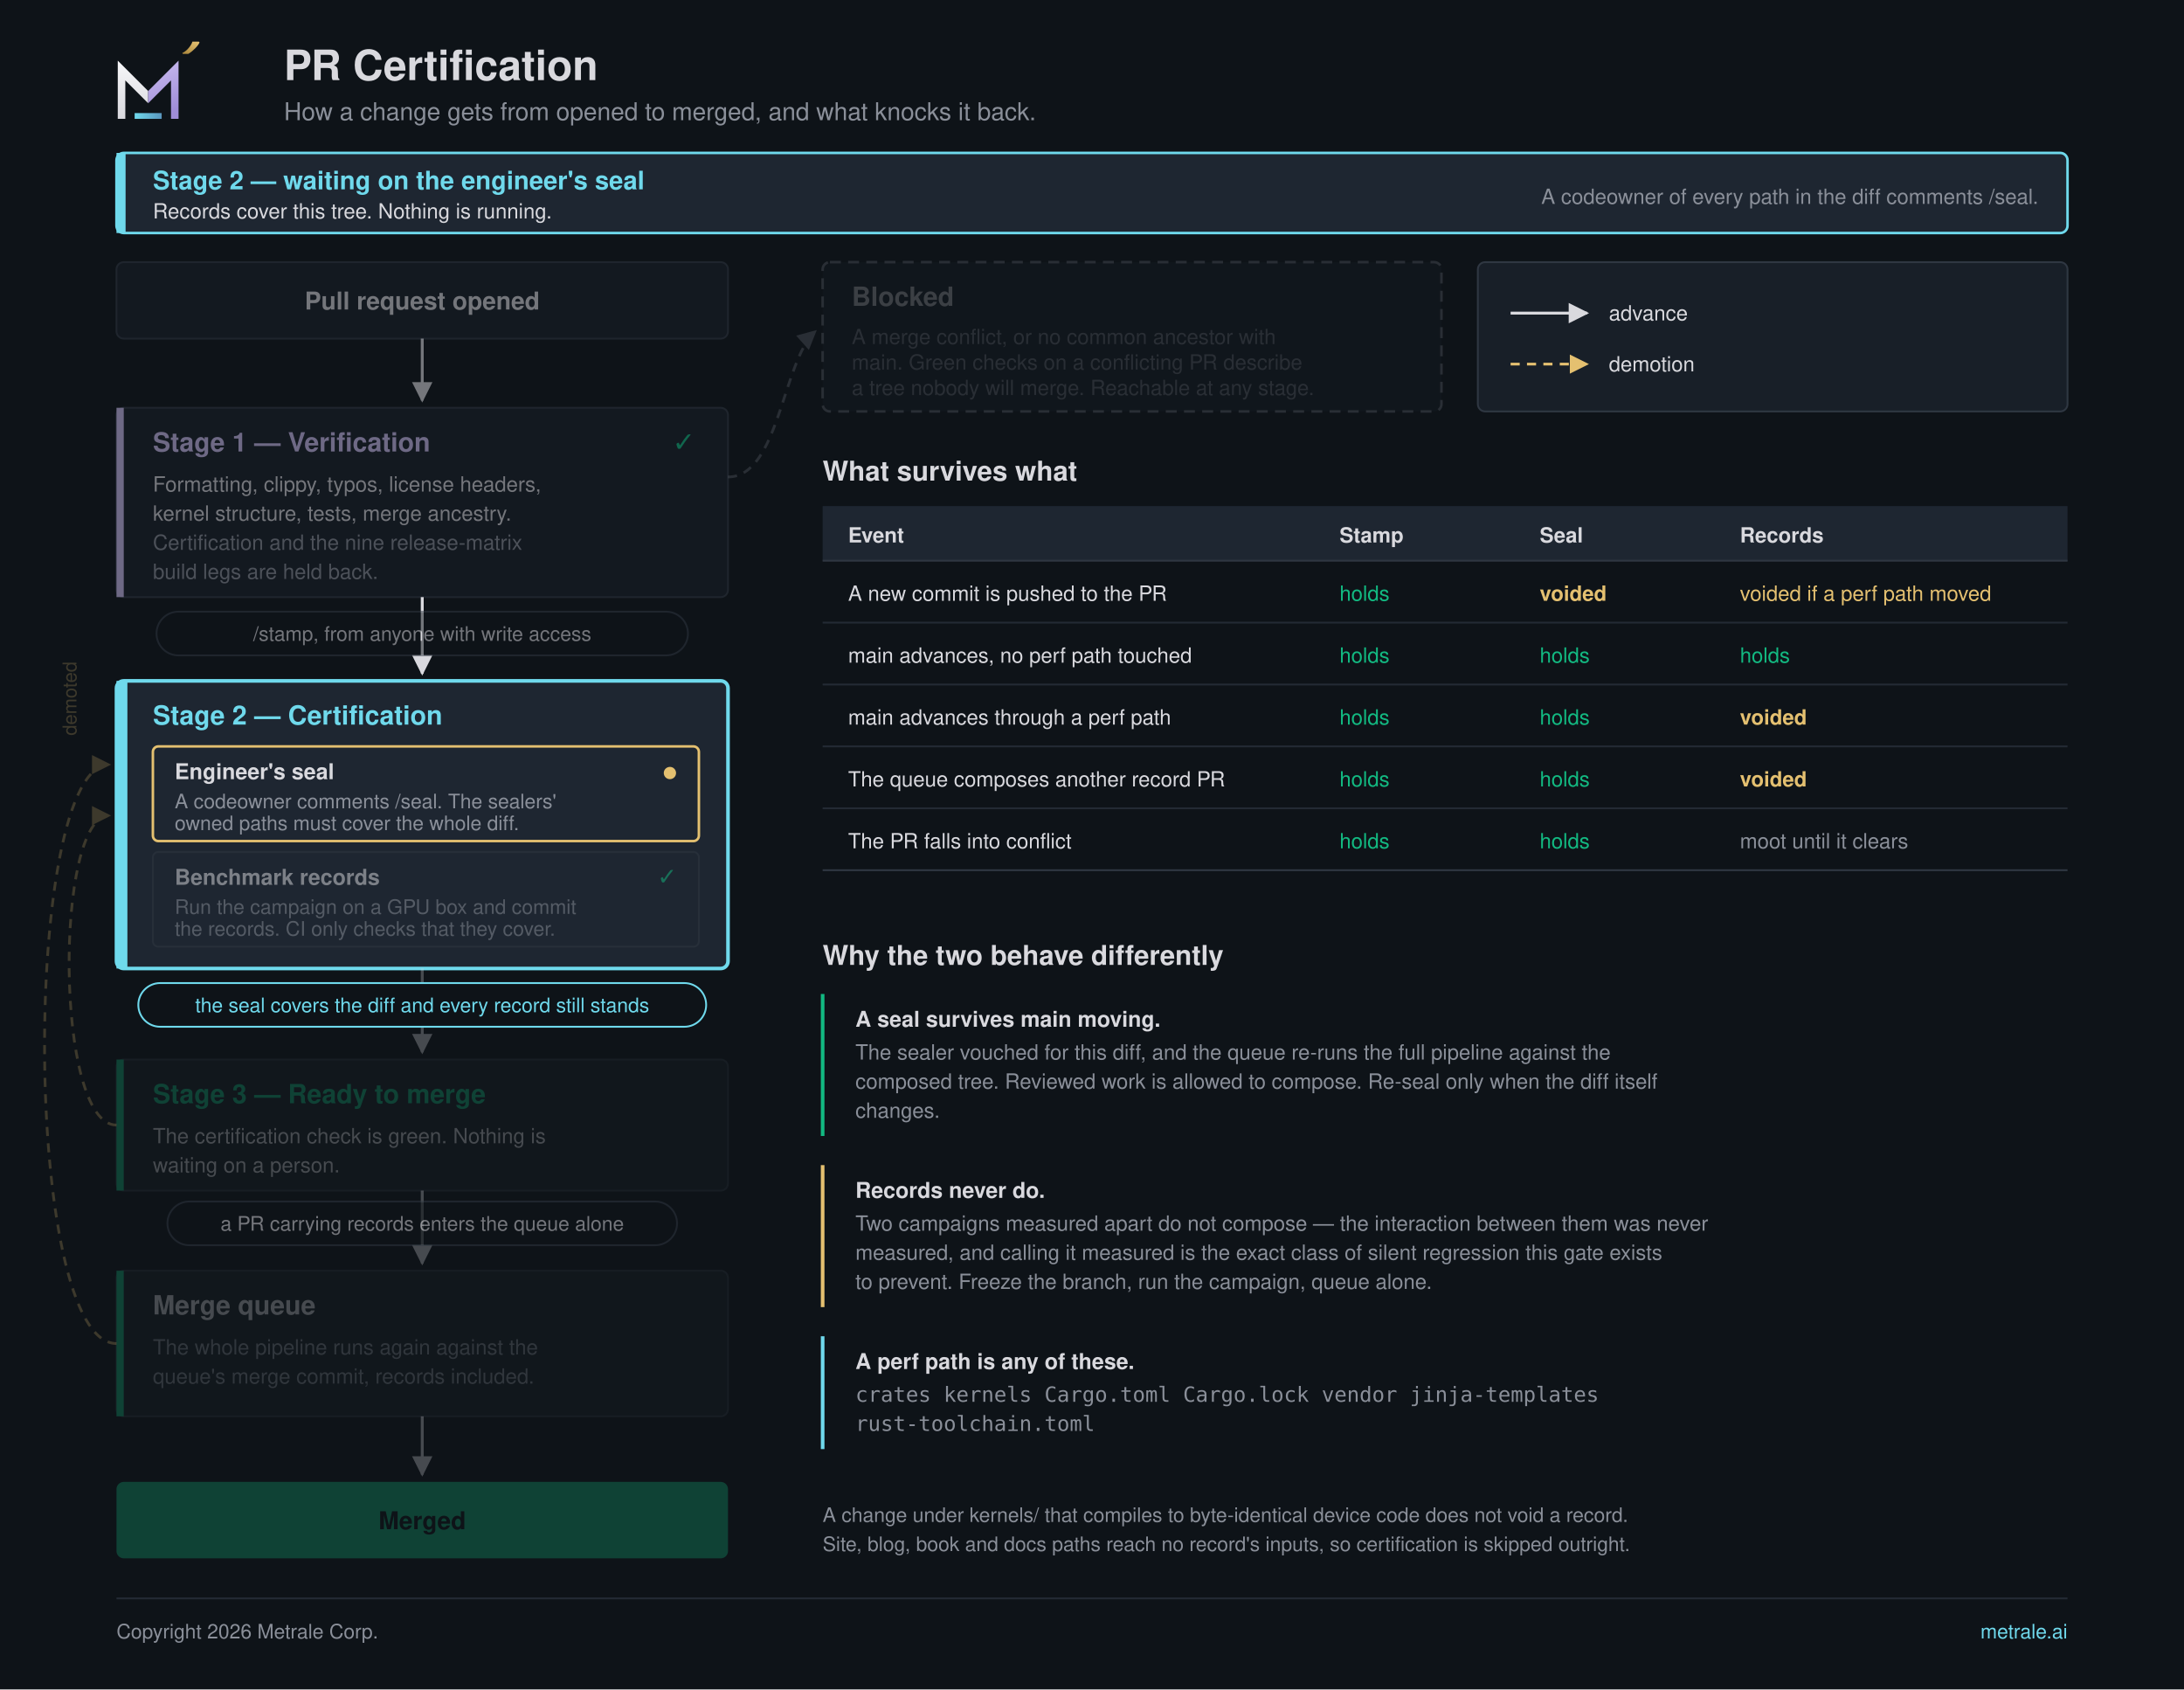
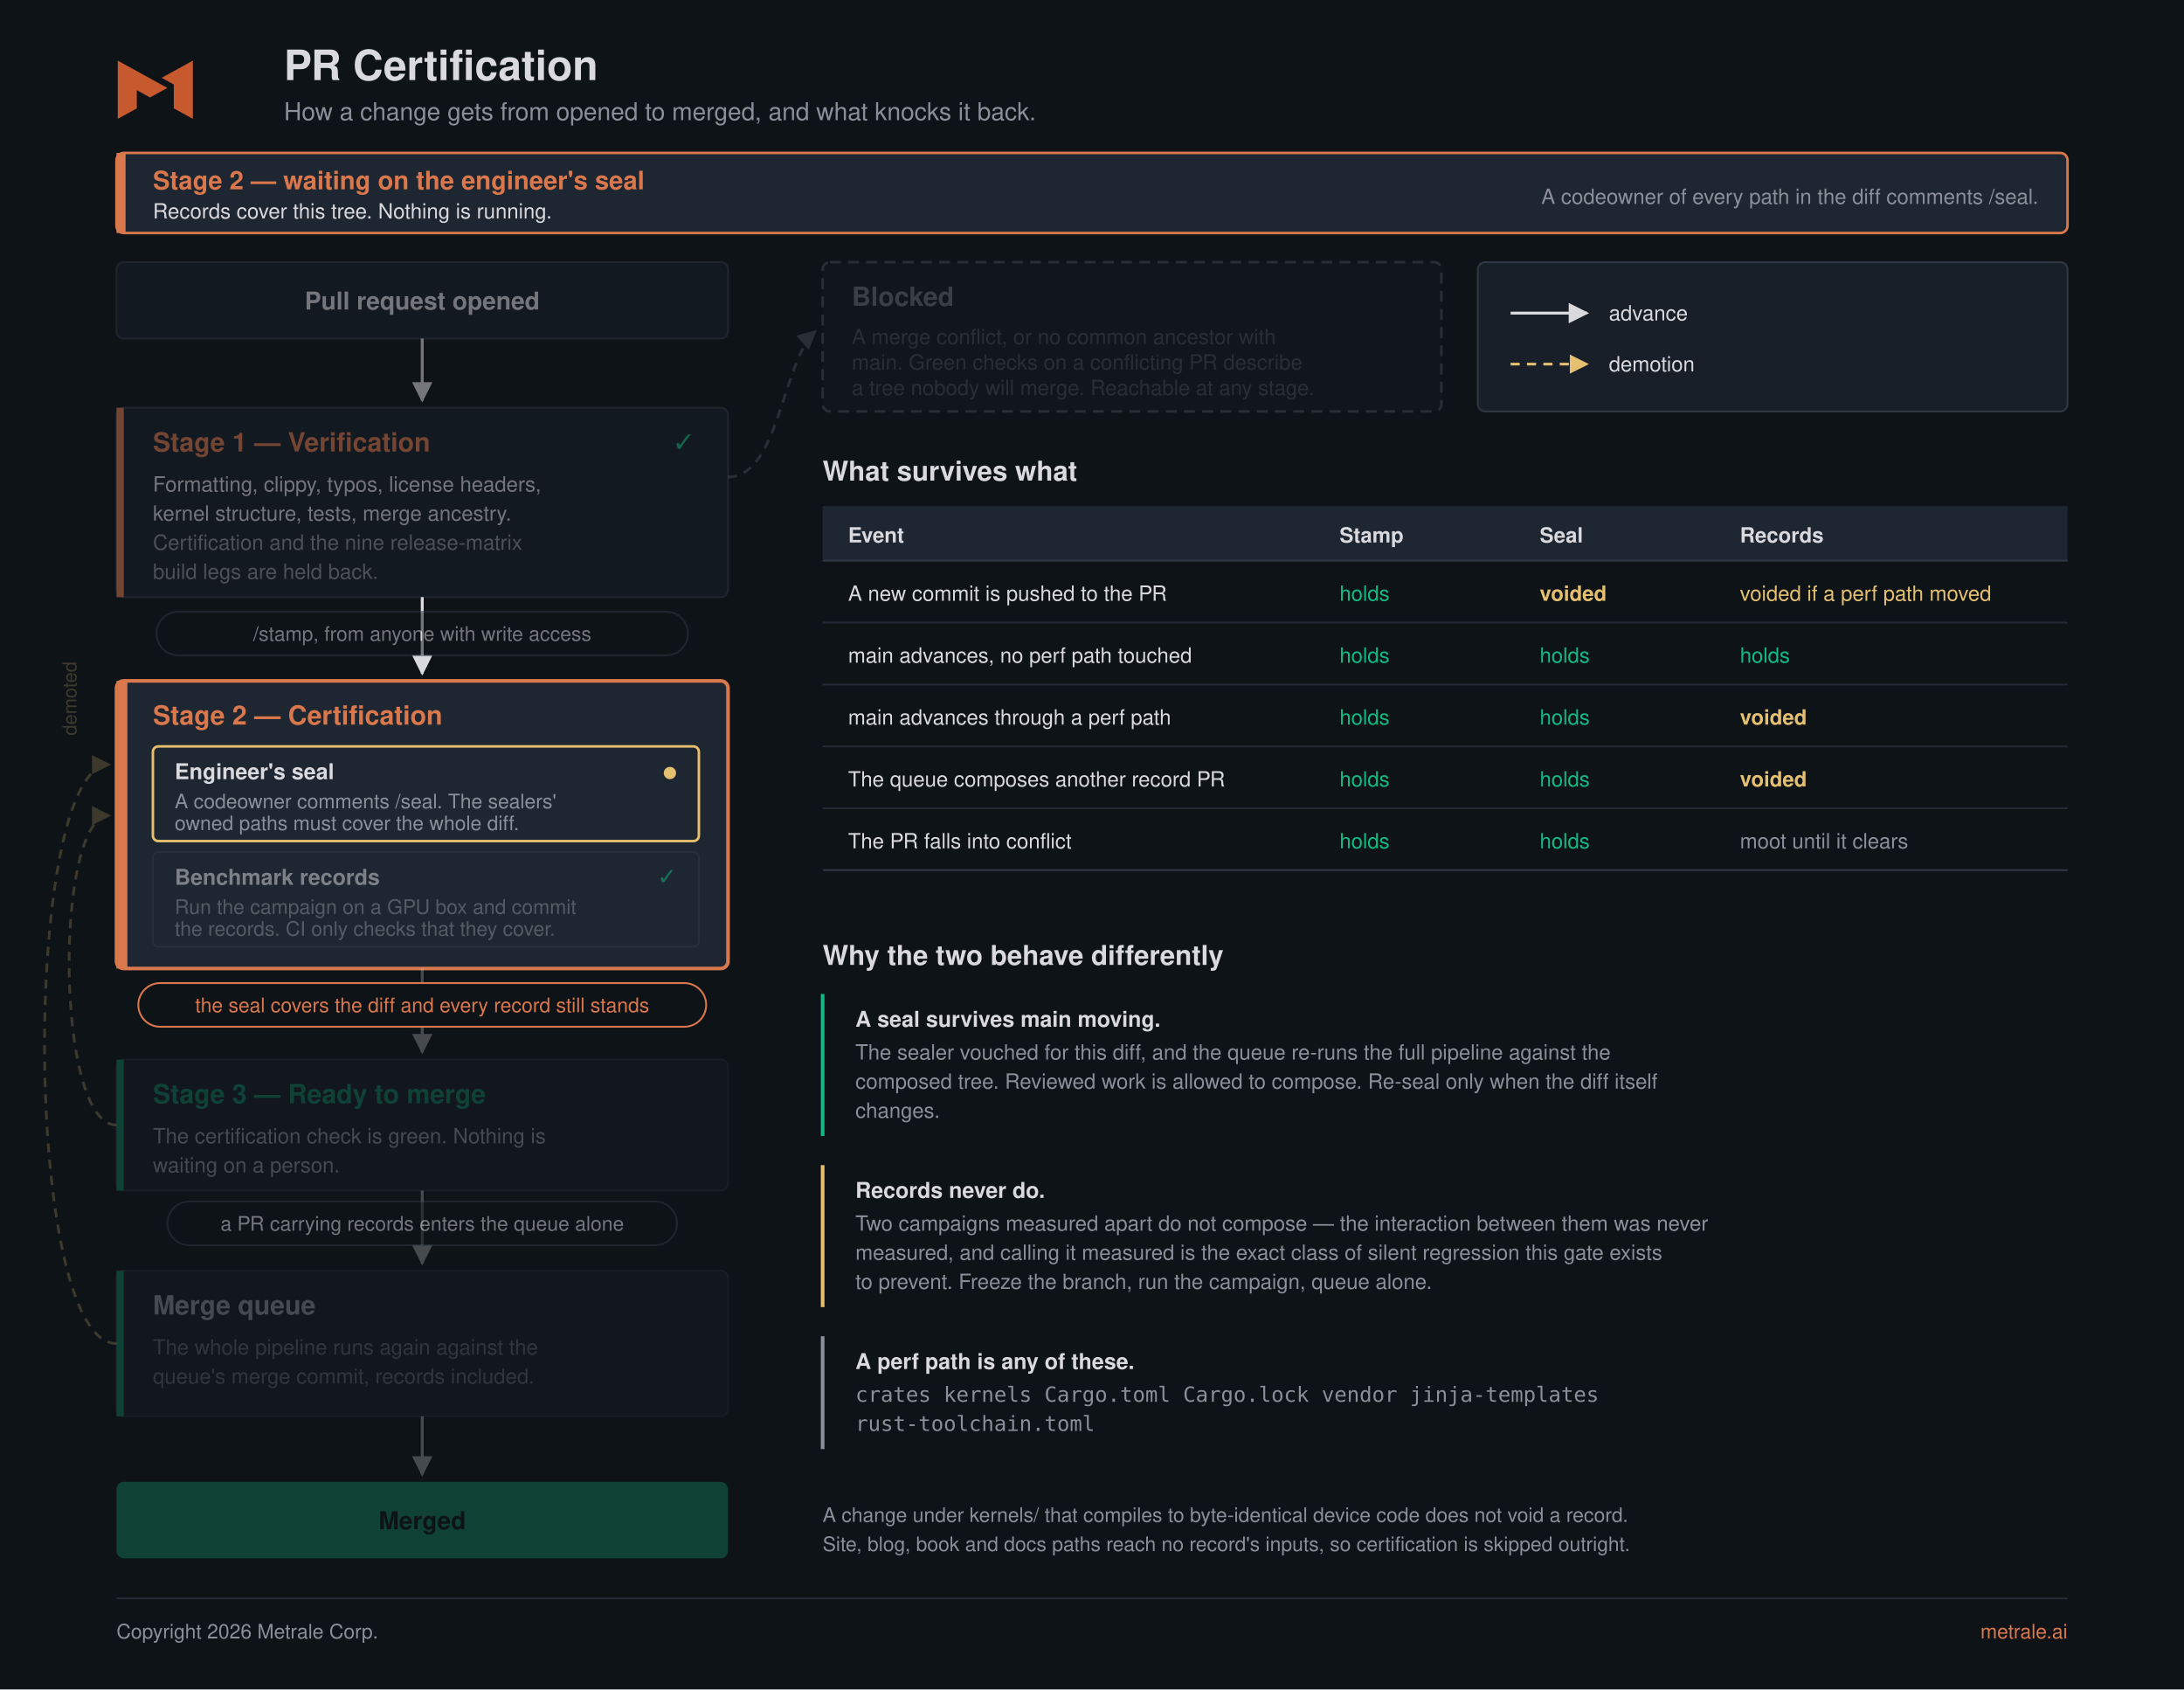
- <svg xmlns="http://www.w3.org/2000/svg" xmlns:xlink="http://www.w3.org/1999/xlink" viewBox="0 0 1200 928" width="1200" height="928" font-family="Urbanist, Helvetica Neue, Helvetica, Arial, sans-serif" role="img" aria-label="Metrale Engine PR Certification — Stage 2 — waiting on the engineer's seal">
+ <svg xmlns="http://www.w3.org/2000/svg" xmlns:xlink="http://www.w3.org/1999/xlink" viewBox="0 0 1200 928" width="1200" height="928" font-family="Manrope, Helvetica Neue, Helvetica, Arial, sans-serif" role="img" aria-label="Metrale Engine PR Certification — Stage 2 — waiting on the engineer's seal">
  <defs>
    <marker id="tipInk" viewBox="0 0 10 10" refX="9" refY="5" markerWidth="7" markerHeight="7" orient="auto-start-reverse">
      <path d="M 0 0 L 10 5 L 0 10 z" fill="#D9D9DE" />
    </marker>
    <marker id="tipGold" viewBox="0 0 10 10" refX="9" refY="5" markerWidth="7" markerHeight="7" orient="auto-start-reverse">
      <path d="M 0 0 L 10 5 L 0 10 z" fill="#E4C070" />
    </marker>
    <marker id="tipMuted" viewBox="0 0 10 10" refX="9" refY="5" markerWidth="7" markerHeight="7" orient="auto-start-reverse">
      <path d="M 0 0 L 10 5 L 0 10 z" fill="#8A8F99" />
    </marker>
    <marker id="tipAccent" viewBox="0 0 10 10" refX="9" refY="5" markerWidth="7" markerHeight="7" orient="auto-start-reverse">
-       <path d="M 0 0 L 10 5 L 0 10 z" fill="#6FD9EC" />
+       <path d="M 0 0 L 10 5 L 0 10 z" fill="#D9774D" />
    </marker>
  </defs>
  <rect width="1200" height="928" fill="#0E1318" />
-   <g transform="translate(64 22) scale(0.08835) translate(8 128)" aria-hidden="true">
-     <defs>
-       <linearGradient id="cert-m-v" x1="0" y1="0" x2="0.25" y2="1">
-         <stop offset="0" stop-color="#CDBFF1" />
-         <stop offset="1" stop-color="#9F8DD8" />
-       </linearGradient>
-       <linearGradient id="cert-m-c" x1="0" y1="0" x2="1" y2="0">
-         <stop offset="0" stop-color="#6FD9EC" />
-         <stop offset="1" stop-color="#5A96BD" />
-       </linearGradient>
-       <linearGradient id="cert-m-g" x1="0.8" y1="0" x2="0.2" y2="1">
-         <stop offset="0" stop-color="#E4C070" />
-         <stop offset="1" stop-color="#AE8A3F" />
-       </linearGradient>
-       <linearGradient id="cert-m-w" x1="0" y1="0" x2="0" y2="1">
-         <stop offset="0" stop-color="#F7F7F9" />
-         <stop offset="1" stop-color="#D9D9DE" />
-       </linearGradient>
-     </defs>
-     <path d="M0 0L189 189L189 265L47 123L47 362L0 362Z" fill="url(#cert-m-w)" />
-     <path d="M378 0L189 189L189 265L331 123L331 362L378 362Z" fill="url(#cert-m-v)" />
-     <rect x="105" y="326" width="168" height="36" fill="url(#cert-m-c)" />
-     <path d="M464 -118L502 -118C506 -118 508 -116 508 -112C500 -92 468 -60 442 -44L438 -42L408 -42C404 -42 402 -44 402 -48C432 -60 460 -100 464 -118Z" fill="url(#cert-m-g)" />
+   <g transform="translate(64 22) scale(0.08835) translate(8 128) scale(2.23457)" aria-hidden="true">
+     <path d="M0 0L138 75.9L89.82 102.4L53 82.15L53 132.85L0 162Z" fill="#C65A2E" />
+     <path d="M209 0L122.17 47.76L156 66.36L156 132.85L209 162Z" fill="#C65A2E" />
  </g>
  <text x="156" y="44" font-size="23" fill="#D9D9DE" font-weight="650">PR Certification</text>
  <text x="156" y="66" font-size="13.5" fill="#8A8F99">How a change gets from opened to merged, and what knocks it back.</text>
-   <rect x="64" y="84" width="1072" height="44" rx="4" fill="#1E2631" stroke="#6FD9EC" stroke-width="1.4" />
-   <rect x="64" y="84" width="5" height="44" fill="#6FD9EC" />
-   <text x="84" y="104" font-size="14" fill="#6FD9EC" font-weight="650">Stage 2 — waiting on the engineer's seal</text>
+   <rect x="64" y="84" width="1072" height="44" rx="4" fill="#1E2631" stroke="#D9774D" stroke-width="1.4" />
+   <rect x="64" y="84" width="5" height="44" fill="#D9774D" />
+   <text x="84" y="104" font-size="14" fill="#D9774D" font-weight="650">Stage 2 — waiting on the engineer's seal</text>
  <text x="84" y="120" font-size="11.5" fill="#D9D9DE">Records cover this tree. Nothing is running.</text>
  <text x="1120" y="112" font-size="11.5" fill="#8A8F99" text-anchor="end">A codeowner of every path in the diff comments /seal.</text>
  <g opacity="0.5">
    <rect x="64" y="144" width="336" height="42" rx="4" fill="#181F28" stroke="#2F3742" stroke-width="1" />
    <text x="232" y="170" font-size="13.5" fill="#D9D9DE" font-weight="600" text-anchor="middle">Pull request opened</text>
  </g>
  <path d="M 232 186 L 232 220" stroke="#D9D9DE" stroke-width="1.6" fill="none" marker-end="url(#tipInk)" opacity="0.5" />
  <g opacity="0.5">
    <rect x="64" y="224" width="336" height="104" rx="4" fill="#181F28" stroke="#2F3742" stroke-width="1.0" />
-     <rect x="64" y="224" width="4" height="104" fill="#CDBFF1" />
-     <text x="84" y="248" font-size="14.5" fill="#CDBFF1" font-weight="650">Stage 1 — Verification</text>
+     <rect x="64" y="224" width="4" height="104" fill="#D9774D" />
+     <text x="84" y="248" font-size="14.5" fill="#D9774D" font-weight="650">Stage 1 — Verification</text>
    <text x="84" y="270" font-size="11.5" fill="#D9D9DE">Formatting, clippy, typos, license headers,</text>
    <text x="84" y="286" font-size="11.5" fill="#D9D9DE">kernel structure, tests, merge ancestry.</text>
    <text x="84" y="302" font-size="11.5" fill="#8A8F99">Certification and the nine release-matrix</text>
    <text x="84" y="318" font-size="11.5" fill="#8A8F99">build legs are held back.</text>
    <text x="382" y="248" font-size="15" fill="#12B981" font-weight="650" text-anchor="end">✓</text>
  </g>
  <path d="M 232 328 L 232 370" stroke="#D9D9DE" stroke-width="1.6" fill="none" marker-end="url(#tipInk)" opacity="1" />
  <g opacity="0.5">
    <rect x="86.0" y="336" width="292" height="24" rx="12" fill="#0E1318" stroke="#2F3742" stroke-width="1" />
    <text x="232" y="352" font-size="11" fill="#D9D9DE" text-anchor="middle">/stamp, from anyone with write access</text>
  </g>
  <g opacity="1">
-     <rect x="64" y="374" width="336" height="158" rx="4" fill="#1E2631" stroke="#6FD9EC" stroke-width="2.0" />
-     <rect x="64" y="374" width="6" height="158" fill="#6FD9EC" />
-     <text x="84" y="398" font-size="14.5" fill="#6FD9EC" font-weight="650">Stage 2 — Certification</text>
+     <rect x="64" y="374" width="336" height="158" rx="4" fill="#1E2631" stroke="#D9774D" stroke-width="2.0" />
+     <rect x="64" y="374" width="6" height="158" fill="#D9774D" />
+     <text x="84" y="398" font-size="14.5" fill="#D9774D" font-weight="650">Stage 2 — Certification</text>
  </g>
  <g opacity="1">
    <rect x="84" y="410" width="300" height="52" rx="3" fill="#1E2631" stroke="#E4C070" stroke-width="1.4" />
    <text x="96" y="428" font-size="12" fill="#D9D9DE" font-weight="600">Engineer's seal</text>
    <text x="96" y="444" font-size="11" fill="#8A8F99">A codeowner comments /seal. The sealers'</text>
    <text x="96" y="456" font-size="11" fill="#8A8F99">owned paths must cover the whole diff.</text>
    <text x="372" y="428" font-size="13" fill="#E4C070" font-weight="650" text-anchor="end">●</text>
  </g>
  <g opacity="0.5">
    <rect x="84" y="468" width="300" height="52" rx="3" fill="#1E2631" stroke="#2F3742" stroke-width="1" />
    <text x="96" y="486" font-size="12" fill="#D9D9DE" font-weight="600">Benchmark records</text>
    <text x="96" y="502" font-size="11" fill="#8A8F99">Run the campaign on a GPU box and commit</text>
    <text x="96" y="514" font-size="11" fill="#8A8F99">the records. CI only checks that they cover.</text>
    <text x="372" y="486" font-size="13" fill="#12B981" font-weight="650" text-anchor="end">✓</text>
  </g>
  <path d="M 232 532 L 232 578" stroke="#D9D9DE" stroke-width="1.6" fill="none" marker-end="url(#tipInk)" opacity="0.28" />
  <g opacity="1">
-     <rect x="76.0" y="540" width="312" height="24" rx="12" fill="#0E1318" stroke="#6FD9EC" stroke-width="1" />
-     <text x="232" y="556" font-size="11" fill="#6FD9EC" text-anchor="middle">the seal covers the diff and every record still stands</text>
+     <rect x="76.0" y="540" width="312" height="24" rx="12" fill="#0E1318" stroke="#D9774D" stroke-width="1" />
+     <text x="232" y="556" font-size="11" fill="#D9774D" text-anchor="middle">the seal covers the diff and every record still stands</text>
  </g>
  <g opacity="0.28">
    <rect x="64" y="582" width="336" height="72" rx="4" fill="#181F28" stroke="#2F3742" stroke-width="1.0" />
    <rect x="64" y="582" width="4" height="72" fill="#12B981" />
    <text x="84" y="606" font-size="14.5" fill="#12B981" font-weight="650">Stage 3 — Ready to merge</text>
    <text x="84" y="628" font-size="11.5" fill="#D9D9DE">The certification check is green. Nothing is</text>
    <text x="84" y="644" font-size="11.5" fill="#D9D9DE">waiting on a person.</text>
  </g>
  <path d="M 232 654 L 232 694" stroke="#D9D9DE" stroke-width="1.6" fill="none" marker-end="url(#tipInk)" opacity="0.28" />
  <g opacity="0.5">
    <rect x="92.0" y="660" width="280" height="24" rx="12" fill="#0E1318" stroke="#2F3742" stroke-width="1" />
    <text x="232" y="676" font-size="11" fill="#D9D9DE" text-anchor="middle">a PR carrying records enters the queue alone</text>
  </g>
  <g opacity="0.28">
    <rect x="64" y="698" width="336" height="80" rx="4" fill="#181F28" stroke="#2F3742" stroke-width="1.0" />
    <rect x="64" y="698" width="4" height="80" fill="#12B981" />
    <text x="84" y="722" font-size="14.5" fill="#D9D9DE" font-weight="650">Merge queue</text>
    <text x="84" y="744" font-size="11.5" fill="#8A8F99">The whole pipeline runs again against the</text>
    <text x="84" y="760" font-size="11.5" fill="#8A8F99">queue's merge commit, records included.</text>
  </g>
  <path d="M 232 778 L 232 810" stroke="#D9D9DE" stroke-width="1.6" fill="none" marker-end="url(#tipInk)" opacity="0.28" />
  <g opacity="0.28">
    <rect x="64" y="814" width="336" height="42" rx="4" fill="#12B981" />
    <text x="232" y="840" font-size="13.5" fill="#0E1318" font-weight="650" text-anchor="middle">Merged</text>
  </g>
  <path d="M 64 618 C 30 618, 30 448, 60 448" stroke="#E4C070" stroke-width="1.5" fill="none" marker-end="url(#tipGold)" opacity="0.22" stroke-dasharray="5 4" />
  <path d="M 64 738 C 12 738, 12 420, 60 420" stroke="#E4C070" stroke-width="1.5" fill="none" marker-end="url(#tipGold)" opacity="0.22" stroke-dasharray="5 4" />
  <text x="42" y="404" font-size="10.5" fill="#E4C070" opacity="0.22" transform="rotate(-90 42 404)">demoted</text>
  <path d="M 400 262 C 428 262, 430 198, 448 182" stroke="#8A8F99" stroke-width="1.5" fill="none" marker-end="url(#tipMuted)" opacity="0.22" stroke-dasharray="5 4" />
  <g opacity="0.22">
    <rect x="452" y="144" width="340" height="82" rx="4" fill="#181F28" stroke="#8A8F99" stroke-width="1.4" stroke-dasharray="6 4" />
    <text x="468" y="168" font-size="14.5" fill="#D9D9DE" font-weight="650">Blocked</text>
    <text x="468" y="189" font-size="11.5" fill="#8A8F99">A merge conflict, or no common ancestor with</text>
    <text x="468" y="203" font-size="11.5" fill="#8A8F99">main. Green checks on a conflicting PR describe</text>
    <text x="468" y="217" font-size="11.5" fill="#8A8F99">a tree nobody will merge. Reachable at any stage.</text>
  </g>
  <rect x="812" y="144" width="324" height="82" rx="4" fill="#181F28" stroke="#2F3742" stroke-width="1" />
  <path d="M 830 172 L 872 172" stroke="#D9D9DE" stroke-width="1.6" fill="none" marker-end="url(#tipInk)" opacity="1" />
  <text x="884" y="176" font-size="11.5" fill="#D9D9DE">advance</text>
  <path d="M 830 200 L 872 200" stroke="#E4C070" stroke-width="1.5" fill="none" marker-end="url(#tipGold)" opacity="1" stroke-dasharray="5 4" />
  <text x="884" y="204" font-size="11.5" fill="#D9D9DE">demotion</text>
  <text x="452" y="264" font-size="15" fill="#D9D9DE" font-weight="650">What survives what</text>
  <rect x="452" y="278" width="684" height="30" fill="#1E2631" />
  <text x="466" y="298" font-size="11.5" fill="#D9D9DE" font-weight="650">Event</text>
  <text x="736" y="298" font-size="11.5" fill="#D9D9DE" font-weight="650">Stamp</text>
  <text x="846" y="298" font-size="11.5" fill="#D9D9DE" font-weight="650">Seal</text>
  <text x="956" y="298" font-size="11.5" fill="#D9D9DE" font-weight="650">Records</text>
  <g opacity="1">
    <text x="466" y="330" font-size="11.5" fill="#D9D9DE">A new commit is pushed to the PR</text>
    <text x="736" y="330" font-size="11.5" fill="#12B981">holds</text>
    <text x="846" y="330" font-size="11.5" fill="#E4C070" font-weight="600">voided</text>
    <text x="956" y="330" font-size="11.5" fill="#E4C070">voided if a perf path moved</text>
  </g>
  <g opacity="1">
    <text x="466" y="364" font-size="11.5" fill="#D9D9DE">main advances, no perf path touched</text>
    <text x="736" y="364" font-size="11.5" fill="#12B981">holds</text>
    <text x="846" y="364" font-size="11.5" fill="#12B981">holds</text>
    <text x="956" y="364" font-size="11.5" fill="#12B981">holds</text>
  </g>
  <g opacity="1">
    <text x="466" y="398" font-size="11.5" fill="#D9D9DE">main advances through a perf path</text>
    <text x="736" y="398" font-size="11.5" fill="#12B981">holds</text>
    <text x="846" y="398" font-size="11.5" fill="#12B981">holds</text>
    <text x="956" y="398" font-size="11.5" fill="#E4C070" font-weight="600">voided</text>
  </g>
  <g opacity="1">
    <text x="466" y="432" font-size="11.5" fill="#D9D9DE">The queue composes another record PR</text>
    <text x="736" y="432" font-size="11.5" fill="#12B981">holds</text>
    <text x="846" y="432" font-size="11.5" fill="#12B981">holds</text>
    <text x="956" y="432" font-size="11.5" fill="#E4C070" font-weight="600">voided</text>
  </g>
  <g opacity="1">
    <text x="466" y="466" font-size="11.5" fill="#D9D9DE">The PR falls into conflict</text>
    <text x="736" y="466" font-size="11.5" fill="#12B981">holds</text>
    <text x="846" y="466" font-size="11.5" fill="#12B981">holds</text>
    <text x="956" y="466" font-size="11.5" fill="#8A8F99">moot until it clears</text>
  </g>
  <line x1="452" y1="308" x2="1136" y2="308" stroke="#2F3742" />
  <line x1="452" y1="342" x2="1136" y2="342" stroke="#232A34" />
  <line x1="452" y1="376" x2="1136" y2="376" stroke="#232A34" />
  <line x1="452" y1="410" x2="1136" y2="410" stroke="#232A34" />
  <line x1="452" y1="444" x2="1136" y2="444" stroke="#232A34" />
  <line x1="452" y1="478" x2="1136" y2="478" stroke="#2F3742" />
  <text x="452" y="530" font-size="15" fill="#D9D9DE" font-weight="650">Why the two behave differently</text>
  <line x1="452" y1="546" x2="452" y2="624" stroke="#12B981" stroke-width="2" />
  <text x="470" y="564" font-size="12" fill="#D9D9DE" font-weight="600">A seal survives main moving.</text>
  <text x="470" y="582" font-size="11.5" fill="#8A8F99">The sealer vouched for this diff, and the queue re-runs the full pipeline against the</text>
  <text x="470" y="598" font-size="11.5" fill="#8A8F99">composed tree. Reviewed work is allowed to compose. Re-seal only when the diff itself</text>
  <text x="470" y="614" font-size="11.5" fill="#8A8F99">changes.</text>
  <line x1="452" y1="640" x2="452" y2="718" stroke="#E4C070" stroke-width="2" />
  <text x="470" y="658" font-size="12" fill="#D9D9DE" font-weight="600">Records never do.</text>
  <text x="470" y="676" font-size="11.5" fill="#8A8F99">Two campaigns measured apart do not compose — the interaction between them was never</text>
  <text x="470" y="692" font-size="11.5" fill="#8A8F99">measured, and calling it measured is the exact class of silent regression this gate exists</text>
  <text x="470" y="708" font-size="11.5" fill="#8A8F99">to prevent. Freeze the branch, run the campaign, queue alone.</text>
-   <line x1="452" y1="734" x2="452" y2="796" stroke="#6FD9EC" stroke-width="2" />
+   <line x1="452" y1="734" x2="452" y2="796" stroke="#8A8F99" stroke-width="2" />
  <text x="470" y="752" font-size="12" fill="#D9D9DE" font-weight="600">A perf path is any of these.</text>
  <text x="470" y="770" font-size="11.5" fill="#8A8F99" font-family="ui-mono, ui-monospace, SFMono-Regular, Menlo, monospace">crates  kernels  Cargo.toml  Cargo.lock  vendor  jinja-templates</text>
  <text x="470" y="786" font-size="11.5" fill="#8A8F99" font-family="ui-mono, ui-monospace, SFMono-Regular, Menlo, monospace">rust-toolchain.toml</text>
  <text x="452" y="836" font-size="11" fill="#8A8F99">A change under kernels/ that compiles to byte-identical device code does not void a record.</text>
  <text x="452" y="852" font-size="11" fill="#8A8F99">Site, blog, book and docs paths reach no record's inputs, so certification is skipped outright.</text>
  <line x1="64" y1="878" x2="1136" y2="878" stroke="#232A34" />
  <text x="64" y="900" font-size="11" fill="#8A8F99">Copyright 2026 Metrale Corp.</text>
  <a href="https://metrale.ai" xlink:href="https://metrale.ai" target="_blank" rel="noopener">
-     <text x="1136" y="900" font-size="11" fill="#6FD9EC" text-anchor="end">metrale.ai</text>
+     <text x="1136" y="900" font-size="11" fill="#D9774D" text-anchor="end">metrale.ai</text>
  </a>
</svg>
